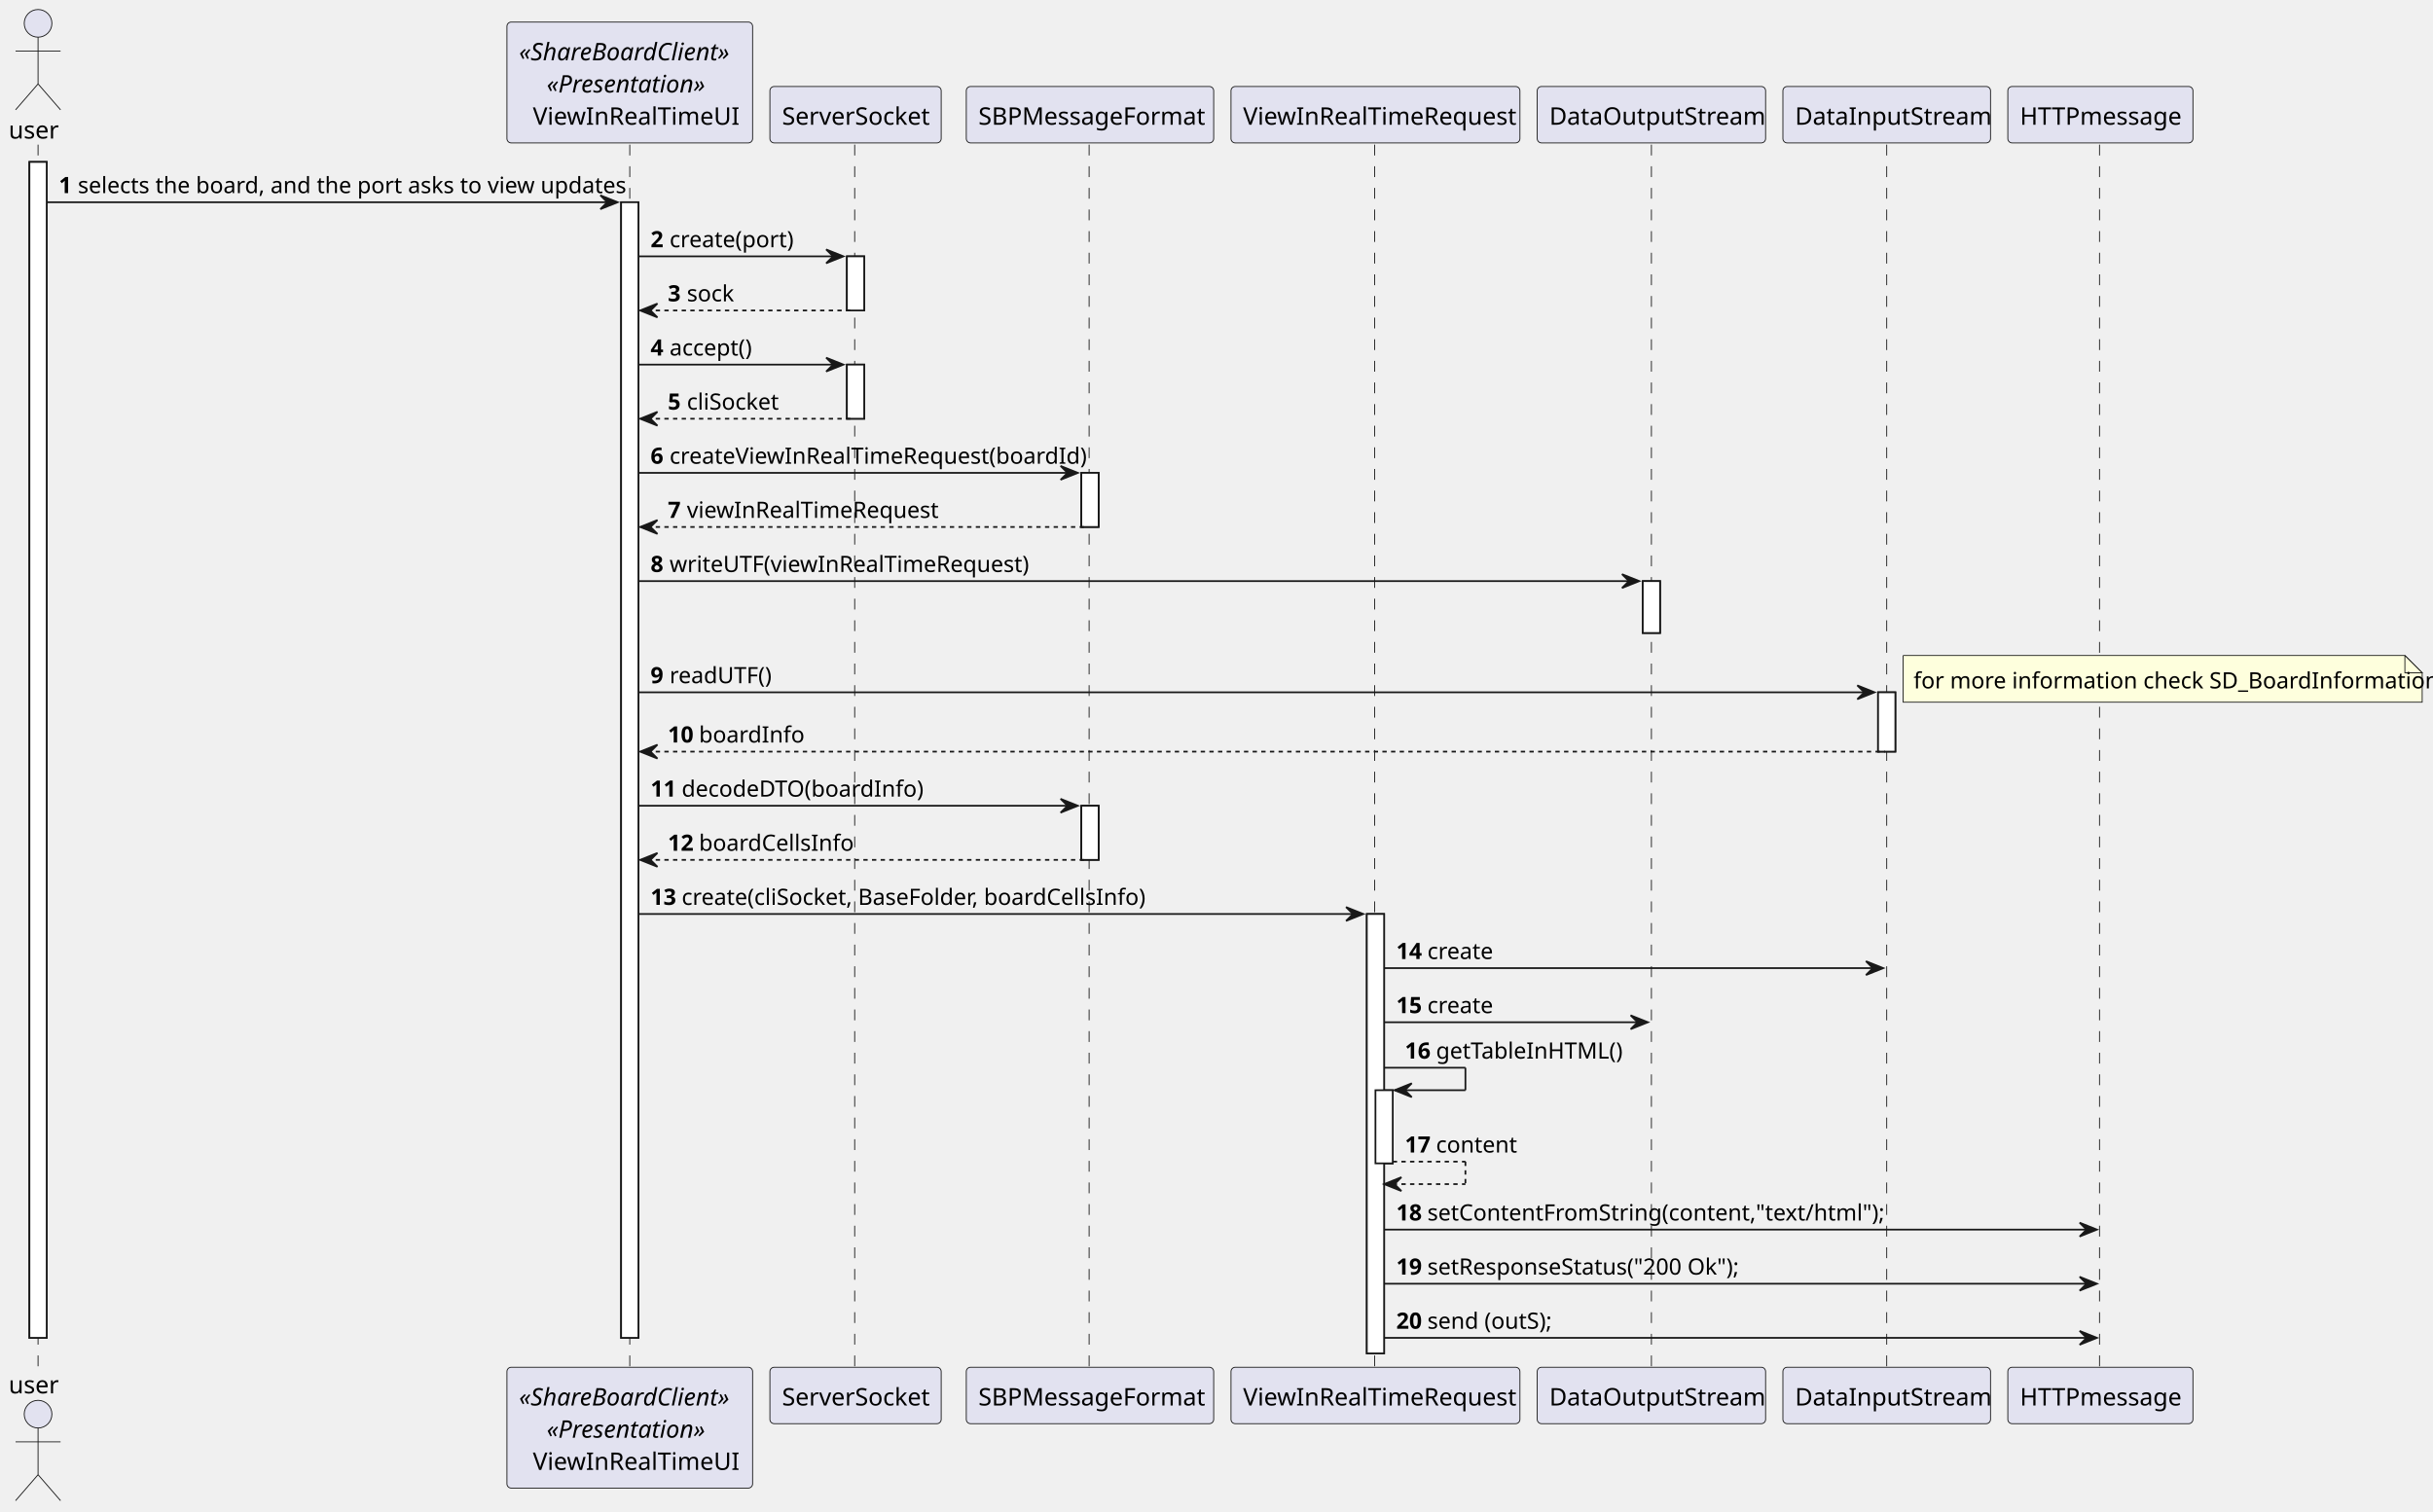
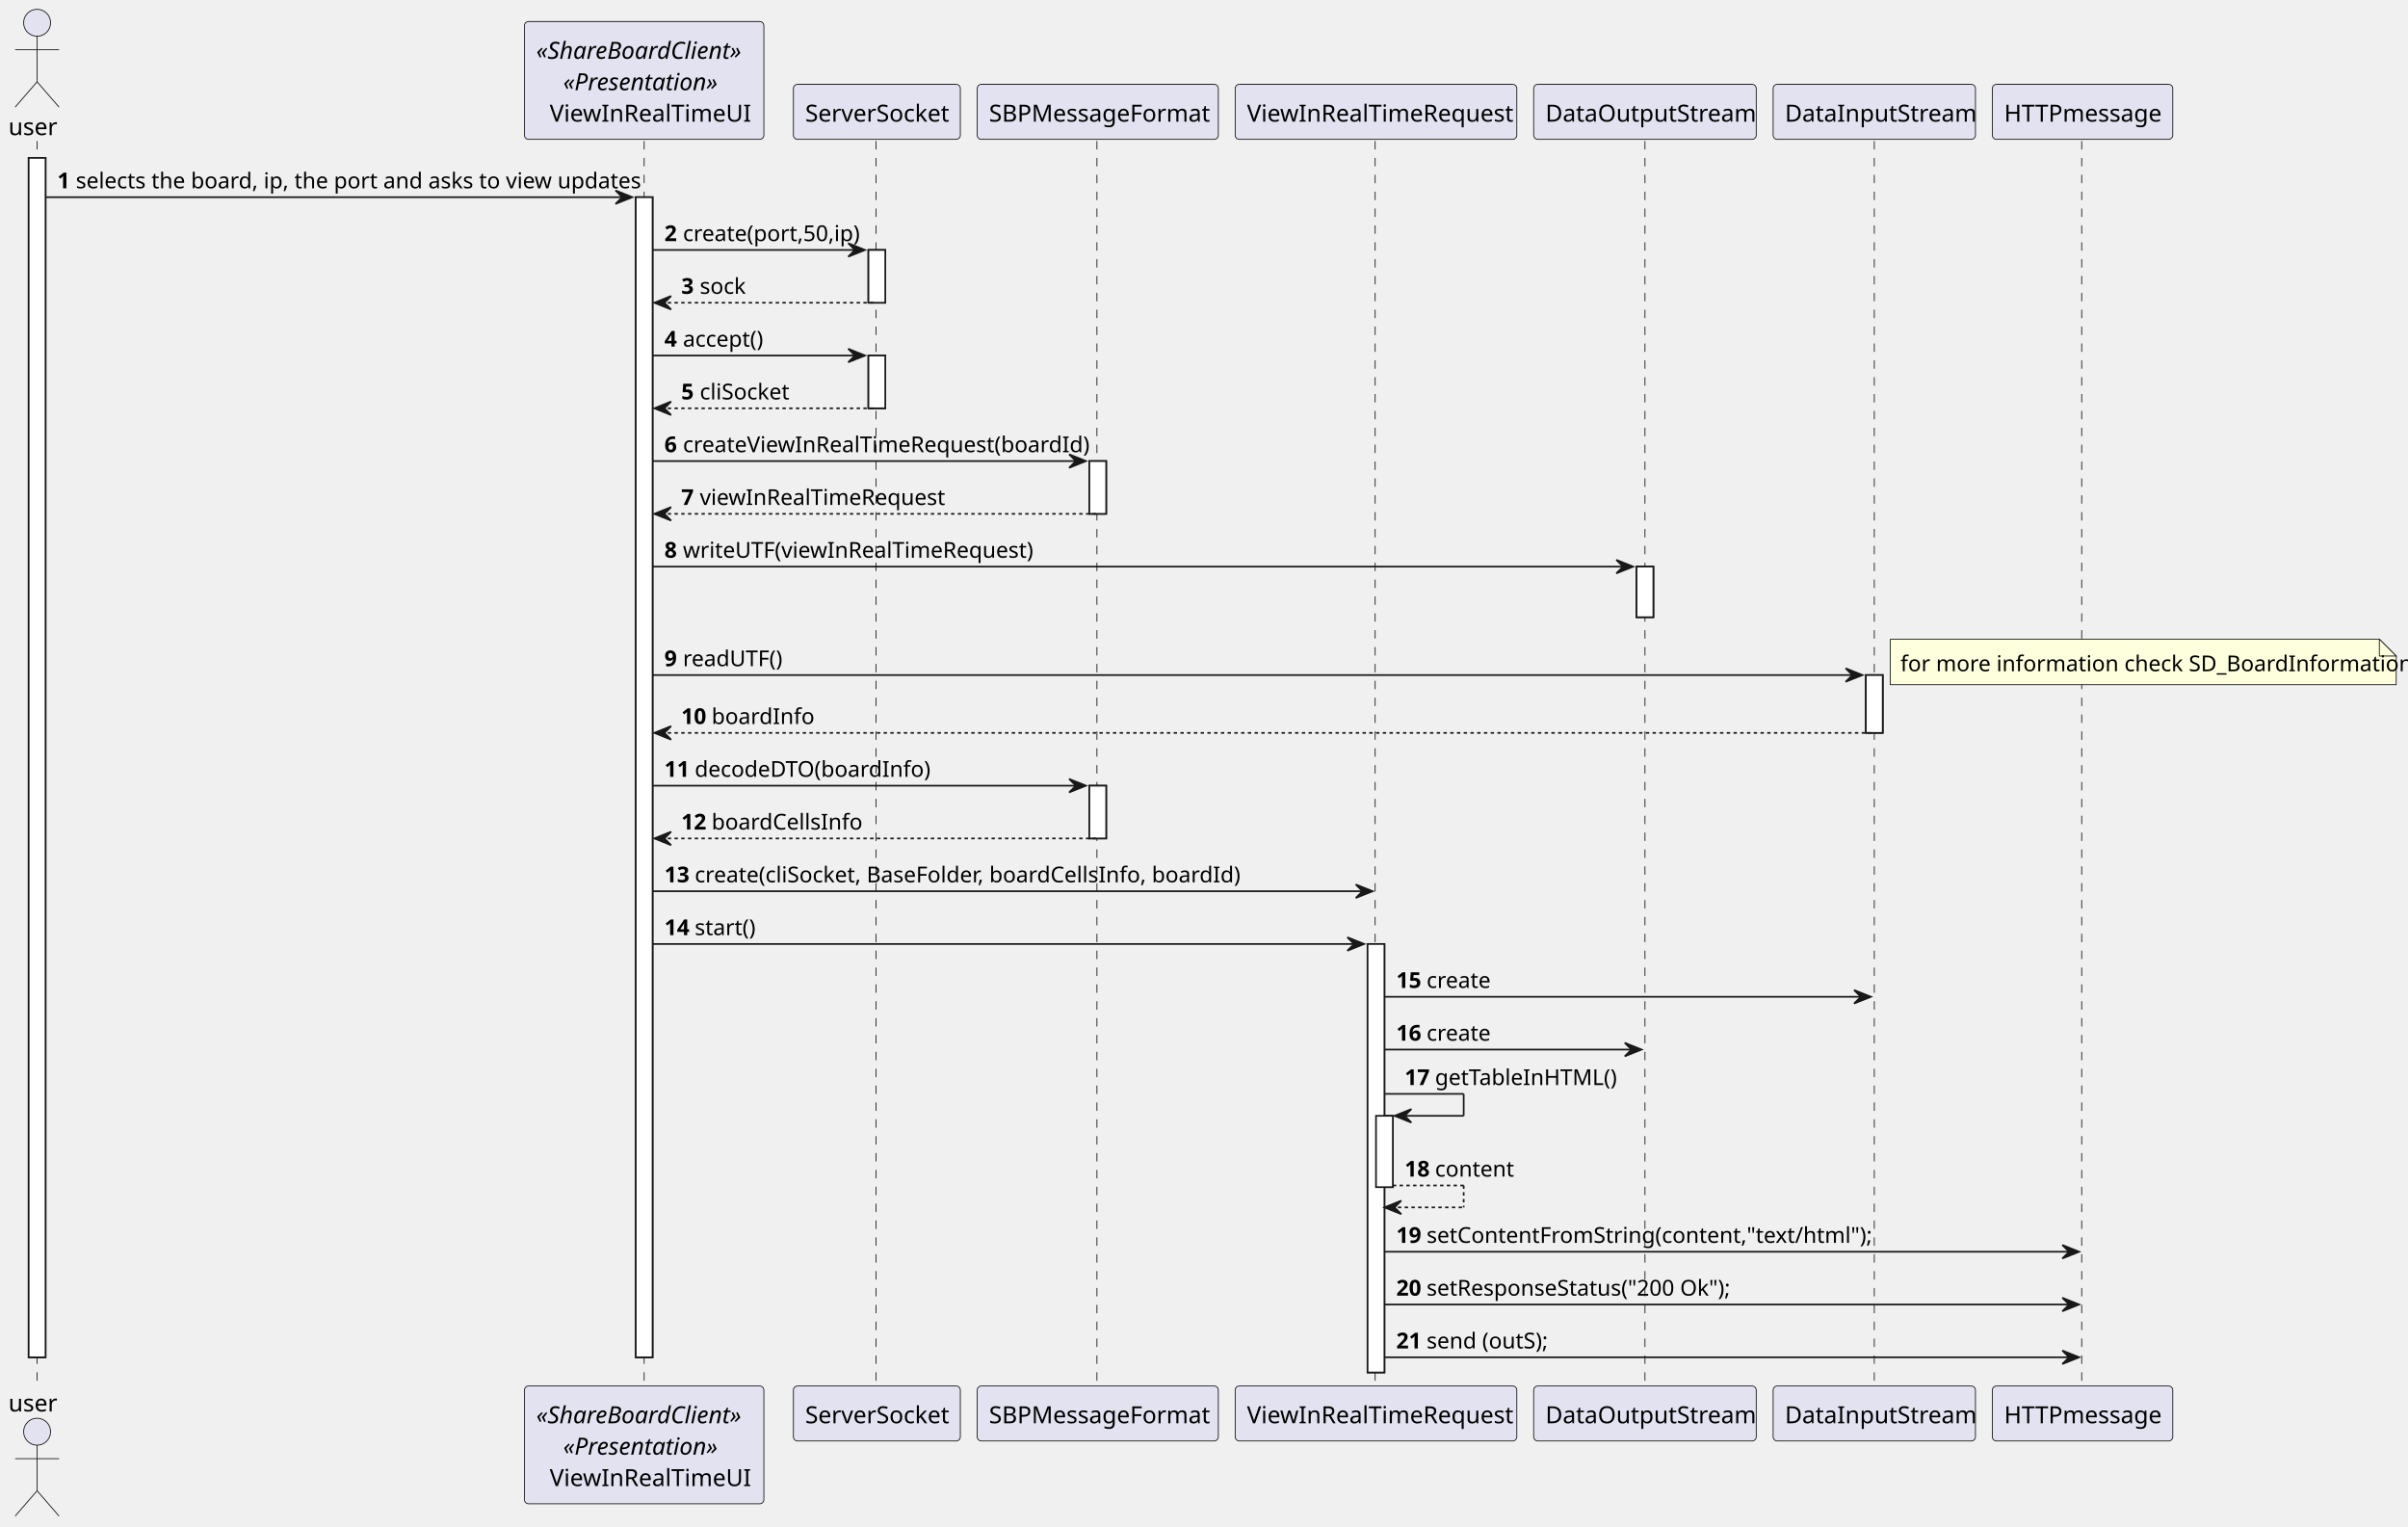
- <svg xmlns="http://www.w3.org/2000/svg" contentStyleType="text/css" height="699.2px" preserveAspectRatio="none" style="width:1125px;height:699px;background:#FFFFFF;" version="1.1" viewBox="0 0 1125 699" width="1125.6px" zoomAndPan="magnify">
+ <svg xmlns="http://www.w3.org/2000/svg" contentStyleType="text/css" height="905px" preserveAspectRatio="none" style="width:1428px;height:905px;background:#FFFFFF;" version="1.1" viewBox="0 0 1428 905" width="1428px" zoomAndPan="magnify">
  <defs />
  <g>
-     <rect fill="#FFFFFF" height="543.856" style="stroke:#181818;stroke-width:0.8;" width="8" x="13.6" y="74.897" />
-     <rect fill="#FFFFFF" height="525.223" style="stroke:#181818;stroke-width:0.8;" width="8" x="287.2" y="93.53" />
-     <rect fill="#FFFFFF" height="25.033" style="stroke:#181818;stroke-width:0.8;" width="8" x="391.6" y="118.562" />
-     <rect fill="#FFFFFF" height="25.033" style="stroke:#181818;stroke-width:0.8;" width="8" x="391.6" y="168.628" />
-     <rect fill="#FFFFFF" height="25.033" style="stroke:#181818;stroke-width:0.8;" width="8" x="500" y="218.694" />
-     <rect fill="#FFFFFF" height="25.033" style="stroke:#181818;stroke-width:0.8;" width="8" x="500" y="372.658" />
-     <rect fill="#FFFFFF" height="203.23" style="stroke:#181818;stroke-width:0.8;" width="8" x="632" y="422.723" />
-     <rect fill="#FFFFFF" height="33.833" style="stroke:#181818;stroke-width:0.8;" width="8" x="636" y="504.222" />
-     <rect fill="#FFFFFF" height="24" style="stroke:#181818;stroke-width:0.8;" width="8" x="759.6" y="268.759" />
-     <rect fill="#FFFFFF" height="27.433" style="stroke:#181818;stroke-width:0.8;" width="8" x="868.4" y="320.192" />
-     <line style="stroke:#181818;stroke-width:0.4;stroke-dasharray:5.0,5.0;" x1="17.6" x2="17.6" y1="66.897" y2="633.153" />
-     <line style="stroke:#181818;stroke-width:0.4;stroke-dasharray:5.0,5.0;" x1="291.2" x2="291.2" y1="66.897" y2="633.153" />
-     <line style="stroke:#181818;stroke-width:0.4;stroke-dasharray:5.0,5.0;" x1="395.2" x2="395.2" y1="66.897" y2="633.153" />
-     <line style="stroke:#181818;stroke-width:0.4;stroke-dasharray:5.0,5.0;" x1="503.6" x2="503.6" y1="66.897" y2="633.153" />
-     <line style="stroke:#181818;stroke-width:0.4;stroke-dasharray:5.0,5.0;" x1="635.6" x2="635.6" y1="66.897" y2="633.153" />
-     <line style="stroke:#181818;stroke-width:0.4;stroke-dasharray:5.0,5.0;" x1="763.6" x2="763.6" y1="66.897" y2="633.153" />
-     <line style="stroke:#181818;stroke-width:0.4;stroke-dasharray:5.0,5.0;" x1="872.4" x2="872.4" y1="66.897" y2="633.153" />
-     <line style="stroke:#181818;stroke-width:0.4;stroke-dasharray:5.0,5.0;" x1="970.8" x2="970.8" y1="66.897" y2="633.153" />
-     <text fill="#000000" font-family="sans-serif" font-size="11.2" lengthAdjust="spacing" textLength="22.4" x="4" y="64.086">user</text>
-     <ellipse cx="17.6" cy="10.8" fill="#E2E2F0" rx="6.4" ry="6.4" style="stroke:#181818;stroke-width:0.4;" />
-     <path d="M17.6,17.2 L17.6,38.8 M7.2,23.6 L28,23.6 M17.6,38.8 L7.2,50.8 M17.6,38.8 L28,50.8 " fill="none" style="stroke:#181818;stroke-width:0.4;" />
-     <text fill="#000000" font-family="sans-serif" font-size="11.2" lengthAdjust="spacing" textLength="22.4" x="4" y="644.439">user</text>
-     <ellipse cx="17.6" cy="654.05" fill="#E2E2F0" rx="6.4" ry="6.4" style="stroke:#181818;stroke-width:0.4;" />
-     <path d="M17.6,660.45 L17.6,682.05 M7.2,666.85 L28,666.85 M17.6,682.05 L7.2,694.05 M17.6,682.05 L28,694.05 " fill="none" style="stroke:#181818;stroke-width:0.4;" />
-     <rect fill="#E2E2F0" height="55.891" rx="2" ry="2" style="stroke:#181818;stroke-width:0.4;" width="113.6" x="234.4" y="10.206" />
-     <text fill="#000000" font-family="sans-serif" font-size="11.2" font-style="italic" lengthAdjust="spacing" textLength="102.4" x="240" y="27.892">«ShareBoardClient»</text>
-     <text fill="#000000" font-family="sans-serif" font-size="11.2" font-style="italic" lengthAdjust="spacing" textLength="76.8" x="252.8" y="42.789">«Presentation»</text>
-     <text fill="#000000" font-family="sans-serif" font-size="11.2" lengthAdjust="spacing" textLength="89.6" x="246.4" y="57.686">ViewInRealTimeUI</text>
-     <rect fill="#E2E2F0" height="55.891" rx="2" ry="2" style="stroke:#181818;stroke-width:0.4;" width="113.6" x="234.4" y="632.353" />
-     <text fill="#000000" font-family="sans-serif" font-size="11.2" font-style="italic" lengthAdjust="spacing" textLength="102.4" x="240" y="650.039">«ShareBoardClient»</text>
-     <text fill="#000000" font-family="sans-serif" font-size="11.2" font-style="italic" lengthAdjust="spacing" textLength="76.8" x="252.8" y="664.936">«Presentation»</text>
-     <text fill="#000000" font-family="sans-serif" font-size="11.2" lengthAdjust="spacing" textLength="89.6" x="246.4" y="679.833">ViewInRealTimeUI</text>
-     <rect fill="#E2E2F0" height="26.097" rx="2" ry="2" style="stroke:#181818;stroke-width:0.4;" width="79.2" x="356" y="40" />
-     <text fill="#000000" font-family="sans-serif" font-size="11.2" lengthAdjust="spacing" textLength="68" x="361.6" y="57.686">ServerSocket</text>
-     <rect fill="#E2E2F0" height="26.097" rx="2" ry="2" style="stroke:#181818;stroke-width:0.4;" width="79.2" x="356" y="632.353" />
-     <text fill="#000000" font-family="sans-serif" font-size="11.2" lengthAdjust="spacing" textLength="68" x="361.6" y="650.039">ServerSocket</text>
-     <rect fill="#E2E2F0" height="26.097" rx="2" ry="2" style="stroke:#181818;stroke-width:0.4;" width="114.4" x="446.8" y="40" />
-     <text fill="#000000" font-family="sans-serif" font-size="11.2" lengthAdjust="spacing" textLength="103.2" x="452.4" y="57.686">SBPMessageFormat</text>
-     <rect fill="#E2E2F0" height="26.097" rx="2" ry="2" style="stroke:#181818;stroke-width:0.4;" width="114.4" x="446.8" y="632.353" />
-     <text fill="#000000" font-family="sans-serif" font-size="11.2" lengthAdjust="spacing" textLength="103.2" x="452.4" y="650.039">SBPMessageFormat</text>
-     <rect fill="#E2E2F0" height="26.097" rx="2" ry="2" style="stroke:#181818;stroke-width:0.4;" width="133.6" x="569.2" y="40" />
-     <text fill="#000000" font-family="sans-serif" font-size="11.2" lengthAdjust="spacing" textLength="122.4" x="574.8" y="57.686">ViewInRealTimeRequest</text>
-     <rect fill="#E2E2F0" height="26.097" rx="2" ry="2" style="stroke:#181818;stroke-width:0.4;" width="133.6" x="569.2" y="632.353" />
-     <text fill="#000000" font-family="sans-serif" font-size="11.2" lengthAdjust="spacing" textLength="122.4" x="574.8" y="650.039">ViewInRealTimeRequest</text>
-     <rect fill="#E2E2F0" height="26.097" rx="2" ry="2" style="stroke:#181818;stroke-width:0.4;" width="105.6" x="710.8" y="40" />
-     <text fill="#000000" font-family="sans-serif" font-size="11.2" lengthAdjust="spacing" textLength="94.4" x="716.4" y="57.686">DataOutputStream</text>
-     <rect fill="#E2E2F0" height="26.097" rx="2" ry="2" style="stroke:#181818;stroke-width:0.4;" width="105.6" x="710.8" y="632.353" />
-     <text fill="#000000" font-family="sans-serif" font-size="11.2" lengthAdjust="spacing" textLength="94.4" x="716.4" y="650.039">DataOutputStream</text>
-     <rect fill="#E2E2F0" height="26.097" rx="2" ry="2" style="stroke:#181818;stroke-width:0.4;" width="96" x="824.4" y="40" />
-     <text fill="#000000" font-family="sans-serif" font-size="11.2" lengthAdjust="spacing" textLength="84.8" x="830" y="57.686">DataInputStream</text>
-     <rect fill="#E2E2F0" height="26.097" rx="2" ry="2" style="stroke:#181818;stroke-width:0.4;" width="96" x="824.4" y="632.353" />
-     <text fill="#000000" font-family="sans-serif" font-size="11.2" lengthAdjust="spacing" textLength="84.8" x="830" y="650.039">DataInputStream</text>
-     <rect fill="#E2E2F0" height="26.097" rx="2" ry="2" style="stroke:#181818;stroke-width:0.4;" width="85.6" x="928.4" y="40" />
-     <text fill="#000000" font-family="sans-serif" font-size="11.2" lengthAdjust="spacing" textLength="74.4" x="934" y="57.686">HTTPmessage</text>
-     <rect fill="#E2E2F0" height="26.097" rx="2" ry="2" style="stroke:#181818;stroke-width:0.4;" width="85.6" x="928.4" y="632.353" />
-     <text fill="#000000" font-family="sans-serif" font-size="11.2" lengthAdjust="spacing" textLength="74.4" x="934" y="650.039">HTTPmessage</text>
-     <rect fill="#FFFFFF" height="543.856" style="stroke:#181818;stroke-width:0.8;" width="8" x="13.6" y="74.897" />
-     <rect fill="#FFFFFF" height="525.223" style="stroke:#181818;stroke-width:0.8;" width="8" x="287.2" y="93.53" />
-     <rect fill="#FFFFFF" height="25.033" style="stroke:#181818;stroke-width:0.8;" width="8" x="391.6" y="118.562" />
-     <rect fill="#FFFFFF" height="25.033" style="stroke:#181818;stroke-width:0.8;" width="8" x="391.6" y="168.628" />
-     <rect fill="#FFFFFF" height="25.033" style="stroke:#181818;stroke-width:0.8;" width="8" x="500" y="218.694" />
-     <rect fill="#FFFFFF" height="25.033" style="stroke:#181818;stroke-width:0.8;" width="8" x="500" y="372.658" />
-     <rect fill="#FFFFFF" height="203.23" style="stroke:#181818;stroke-width:0.8;" width="8" x="632" y="422.723" />
-     <rect fill="#FFFFFF" height="33.833" style="stroke:#181818;stroke-width:0.8;" width="8" x="636" y="504.222" />
-     <rect fill="#FFFFFF" height="24" style="stroke:#181818;stroke-width:0.8;" width="8" x="759.6" y="268.759" />
-     <rect fill="#FFFFFF" height="27.433" style="stroke:#181818;stroke-width:0.8;" width="8" x="868.4" y="320.192" />
-     <polygon fill="#181818" points="277.6,90.33,285.6,93.53,277.6,96.73,280.8,93.53" style="stroke:#181818;stroke-width:0.8;" />
-     <line style="stroke:#181818;stroke-width:0.8;" x1="21.6" x2="282.4" y1="93.53" y2="93.53" />
-     <text fill="#000000" font-family="sans-serif" font-size="10.4" font-weight="bold" lengthAdjust="spacing" textLength="5.6" x="27.2" y="89.32">1</text>
-     <text fill="#000000" font-family="sans-serif" font-size="10.4" lengthAdjust="spacing" textLength="241.6" x="36" y="89.32">selects the board, and the port asks to view updates</text>
-     <polygon fill="#181818" points="382,115.362,390,118.562,382,121.763,385.2,118.562" style="stroke:#181818;stroke-width:0.8;" />
-     <line style="stroke:#181818;stroke-width:0.8;" x1="295.2" x2="386.8" y1="118.562" y2="118.562" />
-     <text fill="#000000" font-family="sans-serif" font-size="10.4" font-weight="bold" lengthAdjust="spacing" textLength="5.6" x="300.8" y="114.352">2</text>
-     <text fill="#000000" font-family="sans-serif" font-size="10.4" lengthAdjust="spacing" textLength="52.8" x="309.6" y="114.352">create(port)</text>
-     <polygon fill="#181818" points="304,140.395,296,143.595,304,146.795,300.8,143.595" style="stroke:#181818;stroke-width:0.8;" />
-     <line style="stroke:#181818;stroke-width:0.8;stroke-dasharray:2.0,2.0;" x1="299.2" x2="394.8" y1="143.595" y2="143.595" />
-     <text fill="#000000" font-family="sans-serif" font-size="10.4" font-weight="bold" lengthAdjust="spacing" textLength="5.6" x="308.8" y="139.385">3</text>
-     <text fill="#000000" font-family="sans-serif" font-size="10.4" lengthAdjust="spacing" textLength="22.4" x="317.6" y="139.385">sock</text>
-     <polygon fill="#181818" points="382,165.428,390,168.628,382,171.828,385.2,168.628" style="stroke:#181818;stroke-width:0.8;" />
-     <line style="stroke:#181818;stroke-width:0.8;" x1="295.2" x2="386.8" y1="168.628" y2="168.628" />
-     <text fill="#000000" font-family="sans-serif" font-size="10.4" font-weight="bold" lengthAdjust="spacing" textLength="5.6" x="300.8" y="164.418">4</text>
-     <text fill="#000000" font-family="sans-serif" font-size="10.4" lengthAdjust="spacing" textLength="37.6" x="309.6" y="164.418">accept()</text>
-     <polygon fill="#181818" points="304,190.461,296,193.661,304,196.861,300.8,193.661" style="stroke:#181818;stroke-width:0.8;" />
-     <line style="stroke:#181818;stroke-width:0.8;stroke-dasharray:2.0,2.0;" x1="299.2" x2="394.8" y1="193.661" y2="193.661" />
-     <text fill="#000000" font-family="sans-serif" font-size="10.4" font-weight="bold" lengthAdjust="spacing" textLength="5.6" x="308.8" y="189.451">5</text>
-     <text fill="#000000" font-family="sans-serif" font-size="10.4" lengthAdjust="spacing" textLength="43.2" x="317.6" y="189.451">cliSocket</text>
-     <polygon fill="#181818" points="490.4,215.494,498.4,218.694,490.4,221.894,493.6,218.694" style="stroke:#181818;stroke-width:0.8;" />
-     <line style="stroke:#181818;stroke-width:0.8;" x1="295.2" x2="495.2" y1="218.694" y2="218.694" />
-     <text fill="#000000" font-family="sans-serif" font-size="10.4" font-weight="bold" lengthAdjust="spacing" textLength="5.6" x="300.8" y="214.484">6</text>
-     <text fill="#000000" font-family="sans-serif" font-size="10.4" lengthAdjust="spacing" textLength="180.8" x="309.6" y="214.484">createViewInRealTimeRequest(boardId)</text>
-     <polygon fill="#181818" points="304,240.527,296,243.727,304,246.927,300.8,243.727" style="stroke:#181818;stroke-width:0.8;" />
-     <line style="stroke:#181818;stroke-width:0.8;stroke-dasharray:2.0,2.0;" x1="299.2" x2="503.2" y1="243.727" y2="243.727" />
-     <text fill="#000000" font-family="sans-serif" font-size="10.4" font-weight="bold" lengthAdjust="spacing" textLength="5.6" x="308.8" y="239.516">7</text>
-     <text fill="#000000" font-family="sans-serif" font-size="10.4" lengthAdjust="spacing" textLength="108.8" x="317.6" y="239.516">viewInRealTimeRequest</text>
-     <polygon fill="#181818" points="750,265.559,758,268.759,750,271.959,753.2,268.759" style="stroke:#181818;stroke-width:0.8;" />
-     <line style="stroke:#181818;stroke-width:0.8;" x1="295.2" x2="754.8" y1="268.759" y2="268.759" />
-     <text fill="#000000" font-family="sans-serif" font-size="10.4" font-weight="bold" lengthAdjust="spacing" textLength="5.6" x="300.8" y="264.549">8</text>
-     <text fill="#000000" font-family="sans-serif" font-size="10.4" lengthAdjust="spacing" textLength="156" x="309.6" y="264.549">writeUTF(viewInRealTimeRequest)</text>
-     <polygon fill="#181818" points="858.8,316.992,866.8,320.192,858.8,323.392,862,320.192" style="stroke:#181818;stroke-width:0.8;" />
-     <line style="stroke:#181818;stroke-width:0.8;" x1="295.2" x2="863.6" y1="320.192" y2="320.192" />
-     <text fill="#000000" font-family="sans-serif" font-size="10.4" font-weight="bold" lengthAdjust="spacing" textLength="5.6" x="300.8" y="315.982">9</text>
-     <text fill="#000000" font-family="sans-serif" font-size="10.4" lengthAdjust="spacing" textLength="45.6" x="309.6" y="315.982">readUTF()</text>
-     <path d="M880,303.159 L880,324.759 L1120,324.759 L1120,311.159 L1112,303.159 L880,303.159 " fill="#FEFFDD" style="stroke:#181818;stroke-width:0.4;" />
-     <path d="M1112,303.159 L1112,311.159 L1120,311.159 L1112,303.159 " fill="#FEFFDD" style="stroke:#181818;stroke-width:0.4;" />
-     <text fill="#000000" font-family="sans-serif" font-size="10.4" lengthAdjust="spacing" textLength="223.2" x="884.8" y="318.382">for more information check SD_BoardInformation</text>
-     <polygon fill="#181818" points="304,344.425,296,347.625,304,350.825,300.8,347.625" style="stroke:#181818;stroke-width:0.8;" />
-     <line style="stroke:#181818;stroke-width:0.8;stroke-dasharray:2.0,2.0;" x1="299.2" x2="871.6" y1="347.625" y2="347.625" />
-     <text fill="#000000" font-family="sans-serif" font-size="10.4" font-weight="bold" lengthAdjust="spacing" textLength="11.2" x="308.8" y="343.415">10</text>
-     <text fill="#000000" font-family="sans-serif" font-size="10.4" lengthAdjust="spacing" textLength="41.6" x="323.2" y="343.415">boardInfo</text>
-     <polygon fill="#181818" points="490.4,369.458,498.4,372.658,490.4,375.858,493.6,372.658" style="stroke:#181818;stroke-width:0.8;" />
-     <line style="stroke:#181818;stroke-width:0.8;" x1="295.2" x2="495.2" y1="372.658" y2="372.658" />
-     <text fill="#000000" font-family="sans-serif" font-size="10.4" font-weight="bold" lengthAdjust="spacing" textLength="11.2" x="300.8" y="368.448">11</text>
-     <text fill="#000000" font-family="sans-serif" font-size="10.4" lengthAdjust="spacing" textLength="102.4" x="315.2" y="368.448">decodeDTO(boardInfo)</text>
-     <polygon fill="#181818" points="304,394.491,296,397.691,304,400.891,300.8,397.691" style="stroke:#181818;stroke-width:0.8;" />
-     <line style="stroke:#181818;stroke-width:0.8;stroke-dasharray:2.0,2.0;" x1="299.2" x2="503.2" y1="397.691" y2="397.691" />
-     <text fill="#000000" font-family="sans-serif" font-size="10.4" font-weight="bold" lengthAdjust="spacing" textLength="11.2" x="308.8" y="393.481">12</text>
-     <text fill="#000000" font-family="sans-serif" font-size="10.4" lengthAdjust="spacing" textLength="64.8" x="323.2" y="393.481">boardCellsInfo</text>
-     <polygon fill="#181818" points="622.4,419.523,630.4,422.723,622.4,425.923,625.6,422.723" style="stroke:#181818;stroke-width:0.8;" />
-     <line style="stroke:#181818;stroke-width:0.8;" x1="295.2" x2="627.2" y1="422.723" y2="422.723" />
-     <text fill="#000000" font-family="sans-serif" font-size="10.4" font-weight="bold" lengthAdjust="spacing" textLength="11.2" x="300.8" y="418.513">13</text>
-     <text fill="#000000" font-family="sans-serif" font-size="10.4" lengthAdjust="spacing" textLength="208.8" x="315.2" y="418.513">create(cliSocket, BaseFolder, boardCellsInfo)</text>
-     <polygon fill="#181818" points="862.8,444.556,870.8,447.756,862.8,450.956,866,447.756" style="stroke:#181818;stroke-width:0.8;" />
-     <line style="stroke:#181818;stroke-width:0.8;" x1="640" x2="867.6" y1="447.756" y2="447.756" />
-     <text fill="#000000" font-family="sans-serif" font-size="10.4" font-weight="bold" lengthAdjust="spacing" textLength="11.2" x="645.6" y="443.546">14</text>
-     <text fill="#000000" font-family="sans-serif" font-size="10.4" lengthAdjust="spacing" textLength="28.8" x="660" y="443.546">create</text>
-     <polygon fill="#181818" points="754,469.589,762,472.789,754,475.989,757.2,472.789" style="stroke:#181818;stroke-width:0.8;" />
-     <line style="stroke:#181818;stroke-width:0.8;" x1="640" x2="758.8" y1="472.789" y2="472.789" />
-     <text fill="#000000" font-family="sans-serif" font-size="10.4" font-weight="bold" lengthAdjust="spacing" textLength="11.2" x="645.6" y="468.579">15</text>
-     <text fill="#000000" font-family="sans-serif" font-size="10.4" lengthAdjust="spacing" textLength="28.8" x="660" y="468.579">create</text>
-     <line style="stroke:#181818;stroke-width:0.8;" x1="640" x2="677.6" y1="493.822" y2="493.822" />
-     <line style="stroke:#181818;stroke-width:0.8;" x1="677.6" x2="677.6" y1="493.822" y2="504.222" />
-     <line style="stroke:#181818;stroke-width:0.8;" x1="644.8" x2="677.6" y1="504.222" y2="504.222" />
-     <polygon fill="#181818" points="652.8,501.022,644.8,504.222,652.8,507.422,649.6,504.222" style="stroke:#181818;stroke-width:0.8;" />
-     <text fill="#000000" font-family="sans-serif" font-size="10.4" font-weight="bold" lengthAdjust="spacing" textLength="11.2" x="649.6" y="489.612">16</text>
-     <text fill="#000000" font-family="sans-serif" font-size="10.4" lengthAdjust="spacing" textLength="80.8" x="664" y="489.612">getTableInHTML()</text>
-     <line style="stroke:#181818;stroke-width:0.8;stroke-dasharray:2.0,2.0;" x1="644" x2="677.6" y1="537.255" y2="537.255" />
-     <line style="stroke:#181818;stroke-width:0.8;stroke-dasharray:2.0,2.0;" x1="677.6" x2="677.6" y1="537.255" y2="547.655" />
-     <line style="stroke:#181818;stroke-width:0.8;stroke-dasharray:2.0,2.0;" x1="640" x2="677.6" y1="547.655" y2="547.655" />
-     <polygon fill="#181818" points="648,544.455,640,547.655,648,550.855,644.8,547.655" style="stroke:#181818;stroke-width:0.8;" />
-     <text fill="#000000" font-family="sans-serif" font-size="10.4" font-weight="bold" lengthAdjust="spacing" textLength="11.2" x="649.6" y="533.044">17</text>
-     <text fill="#000000" font-family="sans-serif" font-size="10.4" lengthAdjust="spacing" textLength="34.4" x="664" y="533.044">content</text>
-     <polygon fill="#181818" points="961.6,565.487,969.6,568.688,961.6,571.888,964.8,568.688" style="stroke:#181818;stroke-width:0.8;" />
-     <line style="stroke:#181818;stroke-width:0.8;" x1="640" x2="966.4" y1="568.688" y2="568.688" />
-     <text fill="#000000" font-family="sans-serif" font-size="10.4" font-weight="bold" lengthAdjust="spacing" textLength="11.2" x="645.6" y="564.477">18</text>
-     <text fill="#000000" font-family="sans-serif" font-size="10.4" lengthAdjust="spacing" textLength="197.6" x="660" y="564.477">setContentFromString(content,"text/html");</text>
-     <polygon fill="#181818" points="961.6,590.52,969.6,593.72,961.6,596.92,964.8,593.72" style="stroke:#181818;stroke-width:0.8;" />
-     <line style="stroke:#181818;stroke-width:0.8;" x1="640" x2="966.4" y1="593.72" y2="593.72" />
-     <text fill="#000000" font-family="sans-serif" font-size="10.4" font-weight="bold" lengthAdjust="spacing" textLength="11.2" x="645.6" y="589.51">19</text>
-     <text fill="#000000" font-family="sans-serif" font-size="10.4" lengthAdjust="spacing" textLength="142.4" x="660" y="589.51">setResponseStatus("200 Ok");</text>
-     <polygon fill="#181818" points="961.6,615.553,969.6,618.753,961.6,621.953,964.8,618.753" style="stroke:#181818;stroke-width:0.8;" />
-     <line style="stroke:#181818;stroke-width:0.8;" x1="640" x2="966.4" y1="618.753" y2="618.753" />
-     <text fill="#000000" font-family="sans-serif" font-size="10.4" font-weight="bold" lengthAdjust="spacing" textLength="11.2" x="645.6" y="614.543">20</text>
-     <text fill="#000000" font-family="sans-serif" font-size="10.4" lengthAdjust="spacing" textLength="56.8" x="660" y="614.543">send (outS);</text>
+     <rect fill="#FFFFFF" height="711.111" style="stroke:#181818;stroke-width:1.0;" width="10" x="17" y="93.621" />
+     <rect fill="#FFFFFF" height="687.82" style="stroke:#181818;stroke-width:1.0;" width="10" x="377" y="116.912" />
+     <rect fill="#FFFFFF" height="31.291" style="stroke:#181818;stroke-width:1.0;" width="10" x="515" y="148.203" />
+     <rect fill="#FFFFFF" height="31.291" style="stroke:#181818;stroke-width:1.0;" width="10" x="515" y="210.785" />
+     <rect fill="#FFFFFF" height="31.291" style="stroke:#181818;stroke-width:1.0;" width="10" x="646" y="273.367" />
+     <rect fill="#FFFFFF" height="31.291" style="stroke:#181818;stroke-width:1.0;" width="10" x="646" y="465.822" />
+     <rect fill="#FFFFFF" height="254.037" style="stroke:#181818;stroke-width:1.0;" width="10" x="811" y="559.695" />
+     <rect fill="#FFFFFF" height="42.291" style="stroke:#181818;stroke-width:1.0;" width="10" x="816" y="661.568" />
+     <rect fill="#FFFFFF" height="30" style="stroke:#181818;stroke-width:1.0;" width="10" x="970.5" y="335.949" />
+     <rect fill="#FFFFFF" height="34.291" style="stroke:#181818;stroke-width:1.0;" width="10" x="1106.5" y="400.24" />
+     <line style="stroke:#181818;stroke-width:0.5;stroke-dasharray:5.0,5.0;" x1="22" x2="22" y1="83.621" y2="822.732" />
+     <line style="stroke:#181818;stroke-width:0.5;stroke-dasharray:5.0,5.0;" x1="382" x2="382" y1="83.621" y2="822.732" />
+     <line style="stroke:#181818;stroke-width:0.5;stroke-dasharray:5.0,5.0;" x1="519.5" x2="519.5" y1="83.621" y2="822.732" />
+     <line style="stroke:#181818;stroke-width:0.5;stroke-dasharray:5.0,5.0;" x1="650.5" x2="650.5" y1="83.621" y2="822.732" />
+     <line style="stroke:#181818;stroke-width:0.5;stroke-dasharray:5.0,5.0;" x1="815.5" x2="815.5" y1="83.621" y2="822.732" />
+     <line style="stroke:#181818;stroke-width:0.5;stroke-dasharray:5.0,5.0;" x1="975.5" x2="975.5" y1="83.621" y2="822.732" />
+     <line style="stroke:#181818;stroke-width:0.5;stroke-dasharray:5.0,5.0;" x1="1111.5" x2="1111.5" y1="83.621" y2="822.732" />
+     <line style="stroke:#181818;stroke-width:0.5;stroke-dasharray:5.0,5.0;" x1="1234.5" x2="1234.5" y1="83.621" y2="822.732" />
+     <text fill="#000000" font-family="sans-serif" font-size="14" lengthAdjust="spacing" textLength="28" x="5" y="80.107">user</text>
+     <ellipse cx="22" cy="13.5" fill="#E2E2F0" rx="8" ry="8" style="stroke:#181818;stroke-width:0.5;" />
+     <path d="M22,21.5 L22,48.5 M9,29.5 L35,29.5 M22,48.5 L9,63.5 M22,48.5 L35,63.5 " fill="none" style="stroke:#181818;stroke-width:0.5;" />
+     <text fill="#000000" font-family="sans-serif" font-size="14" lengthAdjust="spacing" textLength="28" x="5" y="836.84">user</text>
+     <ellipse cx="22" cy="848.854" fill="#E2E2F0" rx="8" ry="8" style="stroke:#181818;stroke-width:0.5;" />
+     <path d="M22,856.854 L22,883.854 M9,864.854 L35,864.854 M22,883.854 L9,898.854 M22,883.854 L35,898.854 " fill="none" style="stroke:#181818;stroke-width:0.5;" />
+     <rect fill="#E2E2F0" height="69.863" rx="2.5" ry="2.5" style="stroke:#181818;stroke-width:0.5;" width="142" x="311" y="12.758" />
+     <text fill="#000000" font-family="sans-serif" font-size="14" font-style="italic" lengthAdjust="spacing" textLength="128" x="318" y="34.865">«ShareBoardClient»</text>
+     <text fill="#000000" font-family="sans-serif" font-size="14" font-style="italic" lengthAdjust="spacing" textLength="96" x="334" y="53.486">«Presentation»</text>
+     <text fill="#000000" font-family="sans-serif" font-size="14" lengthAdjust="spacing" textLength="112" x="326" y="72.107">ViewInRealTimeUI</text>
+     <rect fill="#E2E2F0" height="69.863" rx="2.5" ry="2.5" style="stroke:#181818;stroke-width:0.5;" width="142" x="311" y="821.732" />
+     <text fill="#000000" font-family="sans-serif" font-size="14" font-style="italic" lengthAdjust="spacing" textLength="128" x="318" y="843.84">«ShareBoardClient»</text>
+     <text fill="#000000" font-family="sans-serif" font-size="14" font-style="italic" lengthAdjust="spacing" textLength="96" x="334" y="862.461">«Presentation»</text>
+     <text fill="#000000" font-family="sans-serif" font-size="14" lengthAdjust="spacing" textLength="112" x="326" y="881.082">ViewInRealTimeUI</text>
+     <rect fill="#E2E2F0" height="32.621" rx="2.5" ry="2.5" style="stroke:#181818;stroke-width:0.5;" width="99" x="470.5" y="50" />
+     <text fill="#000000" font-family="sans-serif" font-size="14" lengthAdjust="spacing" textLength="85" x="477.5" y="72.107">ServerSocket</text>
+     <rect fill="#E2E2F0" height="32.621" rx="2.5" ry="2.5" style="stroke:#181818;stroke-width:0.5;" width="99" x="470.5" y="821.732" />
+     <text fill="#000000" font-family="sans-serif" font-size="14" lengthAdjust="spacing" textLength="85" x="477.5" y="843.84">ServerSocket</text>
+     <rect fill="#E2E2F0" height="32.621" rx="2.5" ry="2.5" style="stroke:#181818;stroke-width:0.5;" width="143" x="579.5" y="50" />
+     <text fill="#000000" font-family="sans-serif" font-size="14" lengthAdjust="spacing" textLength="129" x="586.5" y="72.107">SBPMessageFormat</text>
+     <rect fill="#E2E2F0" height="32.621" rx="2.5" ry="2.5" style="stroke:#181818;stroke-width:0.5;" width="143" x="579.5" y="821.732" />
+     <text fill="#000000" font-family="sans-serif" font-size="14" lengthAdjust="spacing" textLength="129" x="586.5" y="843.84">SBPMessageFormat</text>
+     <rect fill="#E2E2F0" height="32.621" rx="2.5" ry="2.5" style="stroke:#181818;stroke-width:0.5;" width="167" x="732.5" y="50" />
+     <text fill="#000000" font-family="sans-serif" font-size="14" lengthAdjust="spacing" textLength="153" x="739.5" y="72.107">ViewInRealTimeRequest</text>
+     <rect fill="#E2E2F0" height="32.621" rx="2.5" ry="2.5" style="stroke:#181818;stroke-width:0.5;" width="167" x="732.5" y="821.732" />
+     <text fill="#000000" font-family="sans-serif" font-size="14" lengthAdjust="spacing" textLength="153" x="739.5" y="843.84">ViewInRealTimeRequest</text>
+     <rect fill="#E2E2F0" height="32.621" rx="2.5" ry="2.5" style="stroke:#181818;stroke-width:0.5;" width="132" x="909.5" y="50" />
+     <text fill="#000000" font-family="sans-serif" font-size="14" lengthAdjust="spacing" textLength="118" x="916.5" y="72.107">DataOutputStream</text>
+     <rect fill="#E2E2F0" height="32.621" rx="2.5" ry="2.5" style="stroke:#181818;stroke-width:0.5;" width="132" x="909.5" y="821.732" />
+     <text fill="#000000" font-family="sans-serif" font-size="14" lengthAdjust="spacing" textLength="118" x="916.5" y="843.84">DataOutputStream</text>
+     <rect fill="#E2E2F0" height="32.621" rx="2.5" ry="2.5" style="stroke:#181818;stroke-width:0.5;" width="120" x="1051.5" y="50" />
+     <text fill="#000000" font-family="sans-serif" font-size="14" lengthAdjust="spacing" textLength="106" x="1058.5" y="72.107">DataInputStream</text>
+     <rect fill="#E2E2F0" height="32.621" rx="2.5" ry="2.5" style="stroke:#181818;stroke-width:0.5;" width="120" x="1051.5" y="821.732" />
+     <text fill="#000000" font-family="sans-serif" font-size="14" lengthAdjust="spacing" textLength="106" x="1058.5" y="843.84">DataInputStream</text>
+     <rect fill="#E2E2F0" height="32.621" rx="2.5" ry="2.5" style="stroke:#181818;stroke-width:0.5;" width="107" x="1181.5" y="50" />
+     <text fill="#000000" font-family="sans-serif" font-size="14" lengthAdjust="spacing" textLength="93" x="1188.5" y="72.107">HTTPmessage</text>
+     <rect fill="#E2E2F0" height="32.621" rx="2.5" ry="2.5" style="stroke:#181818;stroke-width:0.5;" width="107" x="1181.5" y="821.732" />
+     <text fill="#000000" font-family="sans-serif" font-size="14" lengthAdjust="spacing" textLength="93" x="1188.5" y="843.84">HTTPmessage</text>
+     <rect fill="#FFFFFF" height="711.111" style="stroke:#181818;stroke-width:1.0;" width="10" x="17" y="93.621" />
+     <rect fill="#FFFFFF" height="687.82" style="stroke:#181818;stroke-width:1.0;" width="10" x="377" y="116.912" />
+     <rect fill="#FFFFFF" height="31.291" style="stroke:#181818;stroke-width:1.0;" width="10" x="515" y="148.203" />
+     <rect fill="#FFFFFF" height="31.291" style="stroke:#181818;stroke-width:1.0;" width="10" x="515" y="210.785" />
+     <rect fill="#FFFFFF" height="31.291" style="stroke:#181818;stroke-width:1.0;" width="10" x="646" y="273.367" />
+     <rect fill="#FFFFFF" height="31.291" style="stroke:#181818;stroke-width:1.0;" width="10" x="646" y="465.822" />
+     <rect fill="#FFFFFF" height="254.037" style="stroke:#181818;stroke-width:1.0;" width="10" x="811" y="559.695" />
+     <rect fill="#FFFFFF" height="42.291" style="stroke:#181818;stroke-width:1.0;" width="10" x="816" y="661.568" />
+     <rect fill="#FFFFFF" height="30" style="stroke:#181818;stroke-width:1.0;" width="10" x="970.5" y="335.949" />
+     <rect fill="#FFFFFF" height="34.291" style="stroke:#181818;stroke-width:1.0;" width="10" x="1106.5" y="400.24" />
+     <polygon fill="#181818" points="365,112.912,375,116.912,365,120.912,369,116.912" style="stroke:#181818;stroke-width:1.0;" />
+     <line style="stroke:#181818;stroke-width:1.0;" x1="27" x2="371" y1="116.912" y2="116.912" />
+     <text fill="#000000" font-family="sans-serif" font-size="13" font-weight="bold" lengthAdjust="spacing" textLength="7" x="34" y="111.649">1</text>
+     <text fill="#000000" font-family="sans-serif" font-size="13" lengthAdjust="spacing" textLength="320" x="45" y="111.649">selects the board, ip, the port and asks to view updates</text>
+     <polygon fill="#181818" points="503,144.203,513,148.203,503,152.203,507,148.203" style="stroke:#181818;stroke-width:1.0;" />
+     <line style="stroke:#181818;stroke-width:1.0;" x1="387" x2="509" y1="148.203" y2="148.203" />
+     <text fill="#000000" font-family="sans-serif" font-size="13" font-weight="bold" lengthAdjust="spacing" textLength="7" x="394" y="142.94">2</text>
+     <text fill="#000000" font-family="sans-serif" font-size="13" lengthAdjust="spacing" textLength="98" x="405" y="142.94">create(port,50,ip)</text>
+     <polygon fill="#181818" points="398,175.494,388,179.494,398,183.494,394,179.494" style="stroke:#181818;stroke-width:1.0;" />
+     <line style="stroke:#181818;stroke-width:1.0;stroke-dasharray:2.0,2.0;" x1="392" x2="519" y1="179.494" y2="179.494" />
+     <text fill="#000000" font-family="sans-serif" font-size="13" font-weight="bold" lengthAdjust="spacing" textLength="7" x="404" y="174.231">3</text>
+     <text fill="#000000" font-family="sans-serif" font-size="13" lengthAdjust="spacing" textLength="28" x="415" y="174.231">sock</text>
+     <polygon fill="#181818" points="503,206.785,513,210.785,503,214.785,507,210.785" style="stroke:#181818;stroke-width:1.0;" />
+     <line style="stroke:#181818;stroke-width:1.0;" x1="387" x2="509" y1="210.785" y2="210.785" />
+     <text fill="#000000" font-family="sans-serif" font-size="13" font-weight="bold" lengthAdjust="spacing" textLength="7" x="394" y="205.523">4</text>
+     <text fill="#000000" font-family="sans-serif" font-size="13" lengthAdjust="spacing" textLength="47" x="405" y="205.523">accept()</text>
+     <polygon fill="#181818" points="398,238.076,388,242.076,398,246.076,394,242.076" style="stroke:#181818;stroke-width:1.0;" />
+     <line style="stroke:#181818;stroke-width:1.0;stroke-dasharray:2.0,2.0;" x1="392" x2="519" y1="242.076" y2="242.076" />
+     <text fill="#000000" font-family="sans-serif" font-size="13" font-weight="bold" lengthAdjust="spacing" textLength="7" x="404" y="236.814">5</text>
+     <text fill="#000000" font-family="sans-serif" font-size="13" lengthAdjust="spacing" textLength="54" x="415" y="236.814">cliSocket</text>
+     <polygon fill="#181818" points="634,269.367,644,273.367,634,277.367,638,273.367" style="stroke:#181818;stroke-width:1.0;" />
+     <line style="stroke:#181818;stroke-width:1.0;" x1="387" x2="640" y1="273.367" y2="273.367" />
+     <text fill="#000000" font-family="sans-serif" font-size="13" font-weight="bold" lengthAdjust="spacing" textLength="7" x="394" y="268.104">6</text>
+     <text fill="#000000" font-family="sans-serif" font-size="13" lengthAdjust="spacing" textLength="226" x="405" y="268.104">createViewInRealTimeRequest(boardId)</text>
+     <polygon fill="#181818" points="398,300.658,388,304.658,398,308.658,394,304.658" style="stroke:#181818;stroke-width:1.0;" />
+     <line style="stroke:#181818;stroke-width:1.0;stroke-dasharray:2.0,2.0;" x1="392" x2="650" y1="304.658" y2="304.658" />
+     <text fill="#000000" font-family="sans-serif" font-size="13" font-weight="bold" lengthAdjust="spacing" textLength="7" x="404" y="299.396">7</text>
+     <text fill="#000000" font-family="sans-serif" font-size="13" lengthAdjust="spacing" textLength="136" x="415" y="299.396">viewInRealTimeRequest</text>
+     <polygon fill="#181818" points="958.5,331.949,968.5,335.949,958.5,339.949,962.5,335.949" style="stroke:#181818;stroke-width:1.0;" />
+     <line style="stroke:#181818;stroke-width:1.0;" x1="387" x2="964.5" y1="335.949" y2="335.949" />
+     <text fill="#000000" font-family="sans-serif" font-size="13" font-weight="bold" lengthAdjust="spacing" textLength="7" x="394" y="330.687">8</text>
+     <text fill="#000000" font-family="sans-serif" font-size="13" lengthAdjust="spacing" textLength="195" x="405" y="330.687">writeUTF(viewInRealTimeRequest)</text>
+     <polygon fill="#181818" points="1094.5,396.24,1104.5,400.24,1094.5,404.24,1098.5,400.24" style="stroke:#181818;stroke-width:1.0;" />
+     <line style="stroke:#181818;stroke-width:1.0;" x1="387" x2="1100.5" y1="400.24" y2="400.24" />
+     <text fill="#000000" font-family="sans-serif" font-size="13" font-weight="bold" lengthAdjust="spacing" textLength="7" x="394" y="394.978">9</text>
+     <text fill="#000000" font-family="sans-serif" font-size="13" lengthAdjust="spacing" textLength="57" x="405" y="394.978">readUTF()</text>
+     <path d="M1121,378.949 L1121,405.949 L1421,405.949 L1421,388.949 L1411,378.949 L1121,378.949 " fill="#FEFFDD" style="stroke:#181818;stroke-width:0.5;" />
+     <path d="M1411,378.949 L1411,388.949 L1421,388.949 L1411,378.949 " fill="#FEFFDD" style="stroke:#181818;stroke-width:0.5;" />
+     <text fill="#000000" font-family="sans-serif" font-size="13" lengthAdjust="spacing" textLength="279" x="1127" y="397.978">for more information check SD_BoardInformation</text>
+     <polygon fill="#181818" points="398,430.531,388,434.531,398,438.531,394,434.531" style="stroke:#181818;stroke-width:1.0;" />
+     <line style="stroke:#181818;stroke-width:1.0;stroke-dasharray:2.0,2.0;" x1="392" x2="1110.5" y1="434.531" y2="434.531" />
+     <text fill="#000000" font-family="sans-serif" font-size="13" font-weight="bold" lengthAdjust="spacing" textLength="14" x="404" y="429.269">10</text>
+     <text fill="#000000" font-family="sans-serif" font-size="13" lengthAdjust="spacing" textLength="52" x="422" y="429.269">boardInfo</text>
+     <polygon fill="#181818" points="634,461.822,644,465.822,634,469.822,638,465.822" style="stroke:#181818;stroke-width:1.0;" />
+     <line style="stroke:#181818;stroke-width:1.0;" x1="387" x2="640" y1="465.822" y2="465.822" />
+     <text fill="#000000" font-family="sans-serif" font-size="13" font-weight="bold" lengthAdjust="spacing" textLength="14" x="394" y="460.56">11</text>
+     <text fill="#000000" font-family="sans-serif" font-size="13" lengthAdjust="spacing" textLength="128" x="412" y="460.56">decodeDTO(boardInfo)</text>
+     <polygon fill="#181818" points="398,493.113,388,497.113,398,501.113,394,497.113" style="stroke:#181818;stroke-width:1.0;" />
+     <line style="stroke:#181818;stroke-width:1.0;stroke-dasharray:2.0,2.0;" x1="392" x2="650" y1="497.113" y2="497.113" />
+     <text fill="#000000" font-family="sans-serif" font-size="13" font-weight="bold" lengthAdjust="spacing" textLength="14" x="404" y="491.851">12</text>
+     <text fill="#000000" font-family="sans-serif" font-size="13" lengthAdjust="spacing" textLength="81" x="422" y="491.851">boardCellsInfo</text>
+     <polygon fill="#181818" points="804,524.404,814,528.404,804,532.404,808,528.404" style="stroke:#181818;stroke-width:1.0;" />
+     <line style="stroke:#181818;stroke-width:1.0;" x1="387" x2="810" y1="528.404" y2="528.404" />
+     <text fill="#000000" font-family="sans-serif" font-size="13" font-weight="bold" lengthAdjust="spacing" textLength="14" x="394" y="523.142">13</text>
+     <text fill="#000000" font-family="sans-serif" font-size="13" lengthAdjust="spacing" textLength="311" x="412" y="523.142">create(cliSocket, BaseFolder, boardCellsInfo, boardId)</text>
+     <polygon fill="#181818" points="799,555.695,809,559.695,799,563.695,803,559.695" style="stroke:#181818;stroke-width:1.0;" />
+     <line style="stroke:#181818;stroke-width:1.0;" x1="387" x2="805" y1="559.695" y2="559.695" />
+     <text fill="#000000" font-family="sans-serif" font-size="13" font-weight="bold" lengthAdjust="spacing" textLength="14" x="394" y="554.433">14</text>
+     <text fill="#000000" font-family="sans-serif" font-size="13" lengthAdjust="spacing" textLength="34" x="412" y="554.433">start()</text>
+     <polygon fill="#181818" points="1099.5,586.986,1109.5,590.986,1099.5,594.986,1103.5,590.986" style="stroke:#181818;stroke-width:1.0;" />
+     <line style="stroke:#181818;stroke-width:1.0;" x1="821" x2="1105.5" y1="590.986" y2="590.986" />
+     <text fill="#000000" font-family="sans-serif" font-size="13" font-weight="bold" lengthAdjust="spacing" textLength="14" x="828" y="585.724">15</text>
+     <text fill="#000000" font-family="sans-serif" font-size="13" lengthAdjust="spacing" textLength="36" x="846" y="585.724">create</text>
+     <polygon fill="#181818" points="963.5,618.277,973.5,622.277,963.5,626.277,967.5,622.277" style="stroke:#181818;stroke-width:1.0;" />
+     <line style="stroke:#181818;stroke-width:1.0;" x1="821" x2="969.5" y1="622.277" y2="622.277" />
+     <text fill="#000000" font-family="sans-serif" font-size="13" font-weight="bold" lengthAdjust="spacing" textLength="14" x="828" y="617.015">16</text>
+     <text fill="#000000" font-family="sans-serif" font-size="13" lengthAdjust="spacing" textLength="36" x="846" y="617.015">create</text>
+     <line style="stroke:#181818;stroke-width:1.0;" x1="821" x2="868" y1="648.568" y2="648.568" />
+     <line style="stroke:#181818;stroke-width:1.0;" x1="868" x2="868" y1="648.568" y2="661.568" />
+     <line style="stroke:#181818;stroke-width:1.0;" x1="827" x2="868" y1="661.568" y2="661.568" />
+     <polygon fill="#181818" points="837,657.568,827,661.568,837,665.568,833,661.568" style="stroke:#181818;stroke-width:1.0;" />
+     <text fill="#000000" font-family="sans-serif" font-size="13" font-weight="bold" lengthAdjust="spacing" textLength="14" x="833" y="643.306">17</text>
+     <text fill="#000000" font-family="sans-serif" font-size="13" lengthAdjust="spacing" textLength="101" x="851" y="643.306">getTableInHTML()</text>
+     <line style="stroke:#181818;stroke-width:1.0;stroke-dasharray:2.0,2.0;" x1="826" x2="868" y1="702.859" y2="702.859" />
+     <line style="stroke:#181818;stroke-width:1.0;stroke-dasharray:2.0,2.0;" x1="868" x2="868" y1="702.859" y2="715.859" />
+     <line style="stroke:#181818;stroke-width:1.0;stroke-dasharray:2.0,2.0;" x1="821" x2="868" y1="715.859" y2="715.859" />
+     <polygon fill="#181818" points="831,711.859,821,715.859,831,719.859,827,715.859" style="stroke:#181818;stroke-width:1.0;" />
+     <text fill="#000000" font-family="sans-serif" font-size="13" font-weight="bold" lengthAdjust="spacing" textLength="14" x="833" y="697.597">18</text>
+     <text fill="#000000" font-family="sans-serif" font-size="13" lengthAdjust="spacing" textLength="43" x="851" y="697.597">content</text>
+     <polygon fill="#181818" points="1223,738.15,1233,742.15,1223,746.15,1227,742.15" style="stroke:#181818;stroke-width:1.0;" />
+     <line style="stroke:#181818;stroke-width:1.0;" x1="821" x2="1229" y1="742.15" y2="742.15" />
+     <text fill="#000000" font-family="sans-serif" font-size="13" font-weight="bold" lengthAdjust="spacing" textLength="14" x="828" y="736.888">19</text>
+     <text fill="#000000" font-family="sans-serif" font-size="13" lengthAdjust="spacing" textLength="247" x="846" y="736.888">setContentFromString(content,"text/html");</text>
+     <polygon fill="#181818" points="1223,769.441,1233,773.441,1223,777.441,1227,773.441" style="stroke:#181818;stroke-width:1.0;" />
+     <line style="stroke:#181818;stroke-width:1.0;" x1="821" x2="1229" y1="773.441" y2="773.441" />
+     <text fill="#000000" font-family="sans-serif" font-size="13" font-weight="bold" lengthAdjust="spacing" textLength="14" x="828" y="768.179">20</text>
+     <text fill="#000000" font-family="sans-serif" font-size="13" lengthAdjust="spacing" textLength="178" x="846" y="768.179">setResponseStatus("200 Ok");</text>
+     <polygon fill="#181818" points="1223,800.732,1233,804.732,1223,808.732,1227,804.732" style="stroke:#181818;stroke-width:1.0;" />
+     <line style="stroke:#181818;stroke-width:1.0;" x1="821" x2="1229" y1="804.732" y2="804.732" />
+     <text fill="#000000" font-family="sans-serif" font-size="13" font-weight="bold" lengthAdjust="spacing" textLength="14" x="828" y="799.47">21</text>
+     <text fill="#000000" font-family="sans-serif" font-size="13" lengthAdjust="spacing" textLength="71" x="846" y="799.47">send (outS);</text>
  </g>
</svg>
